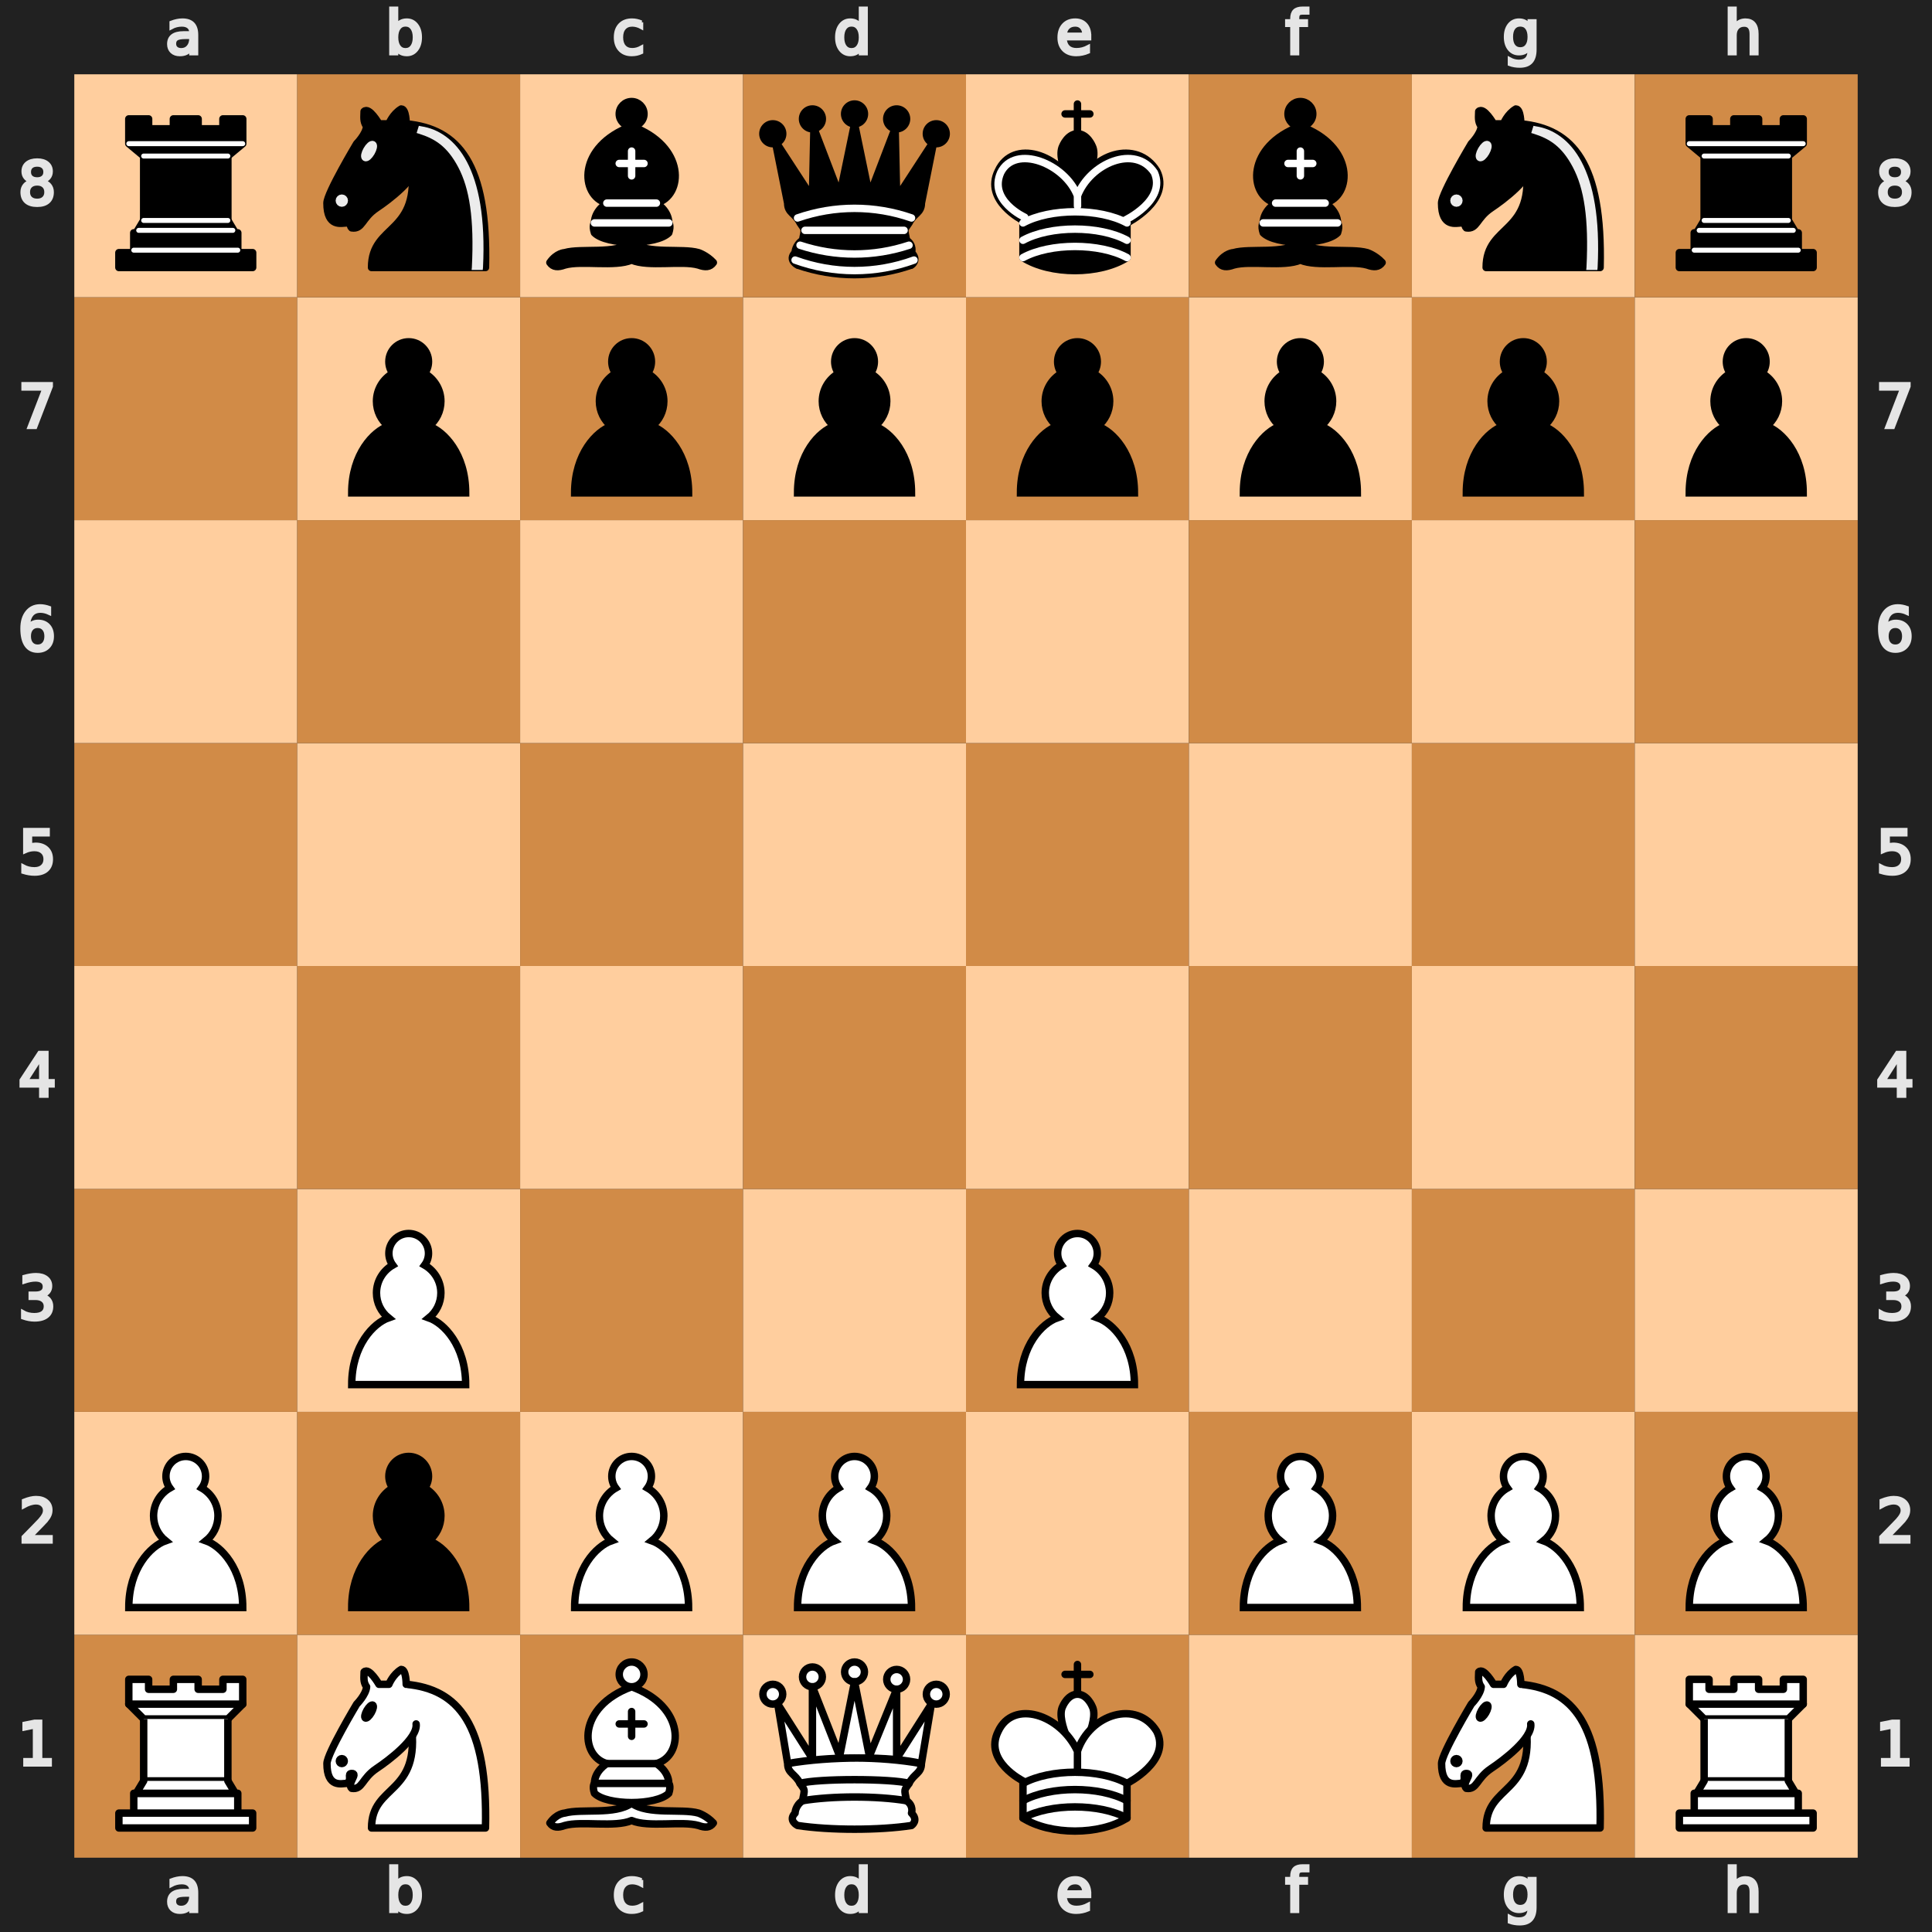
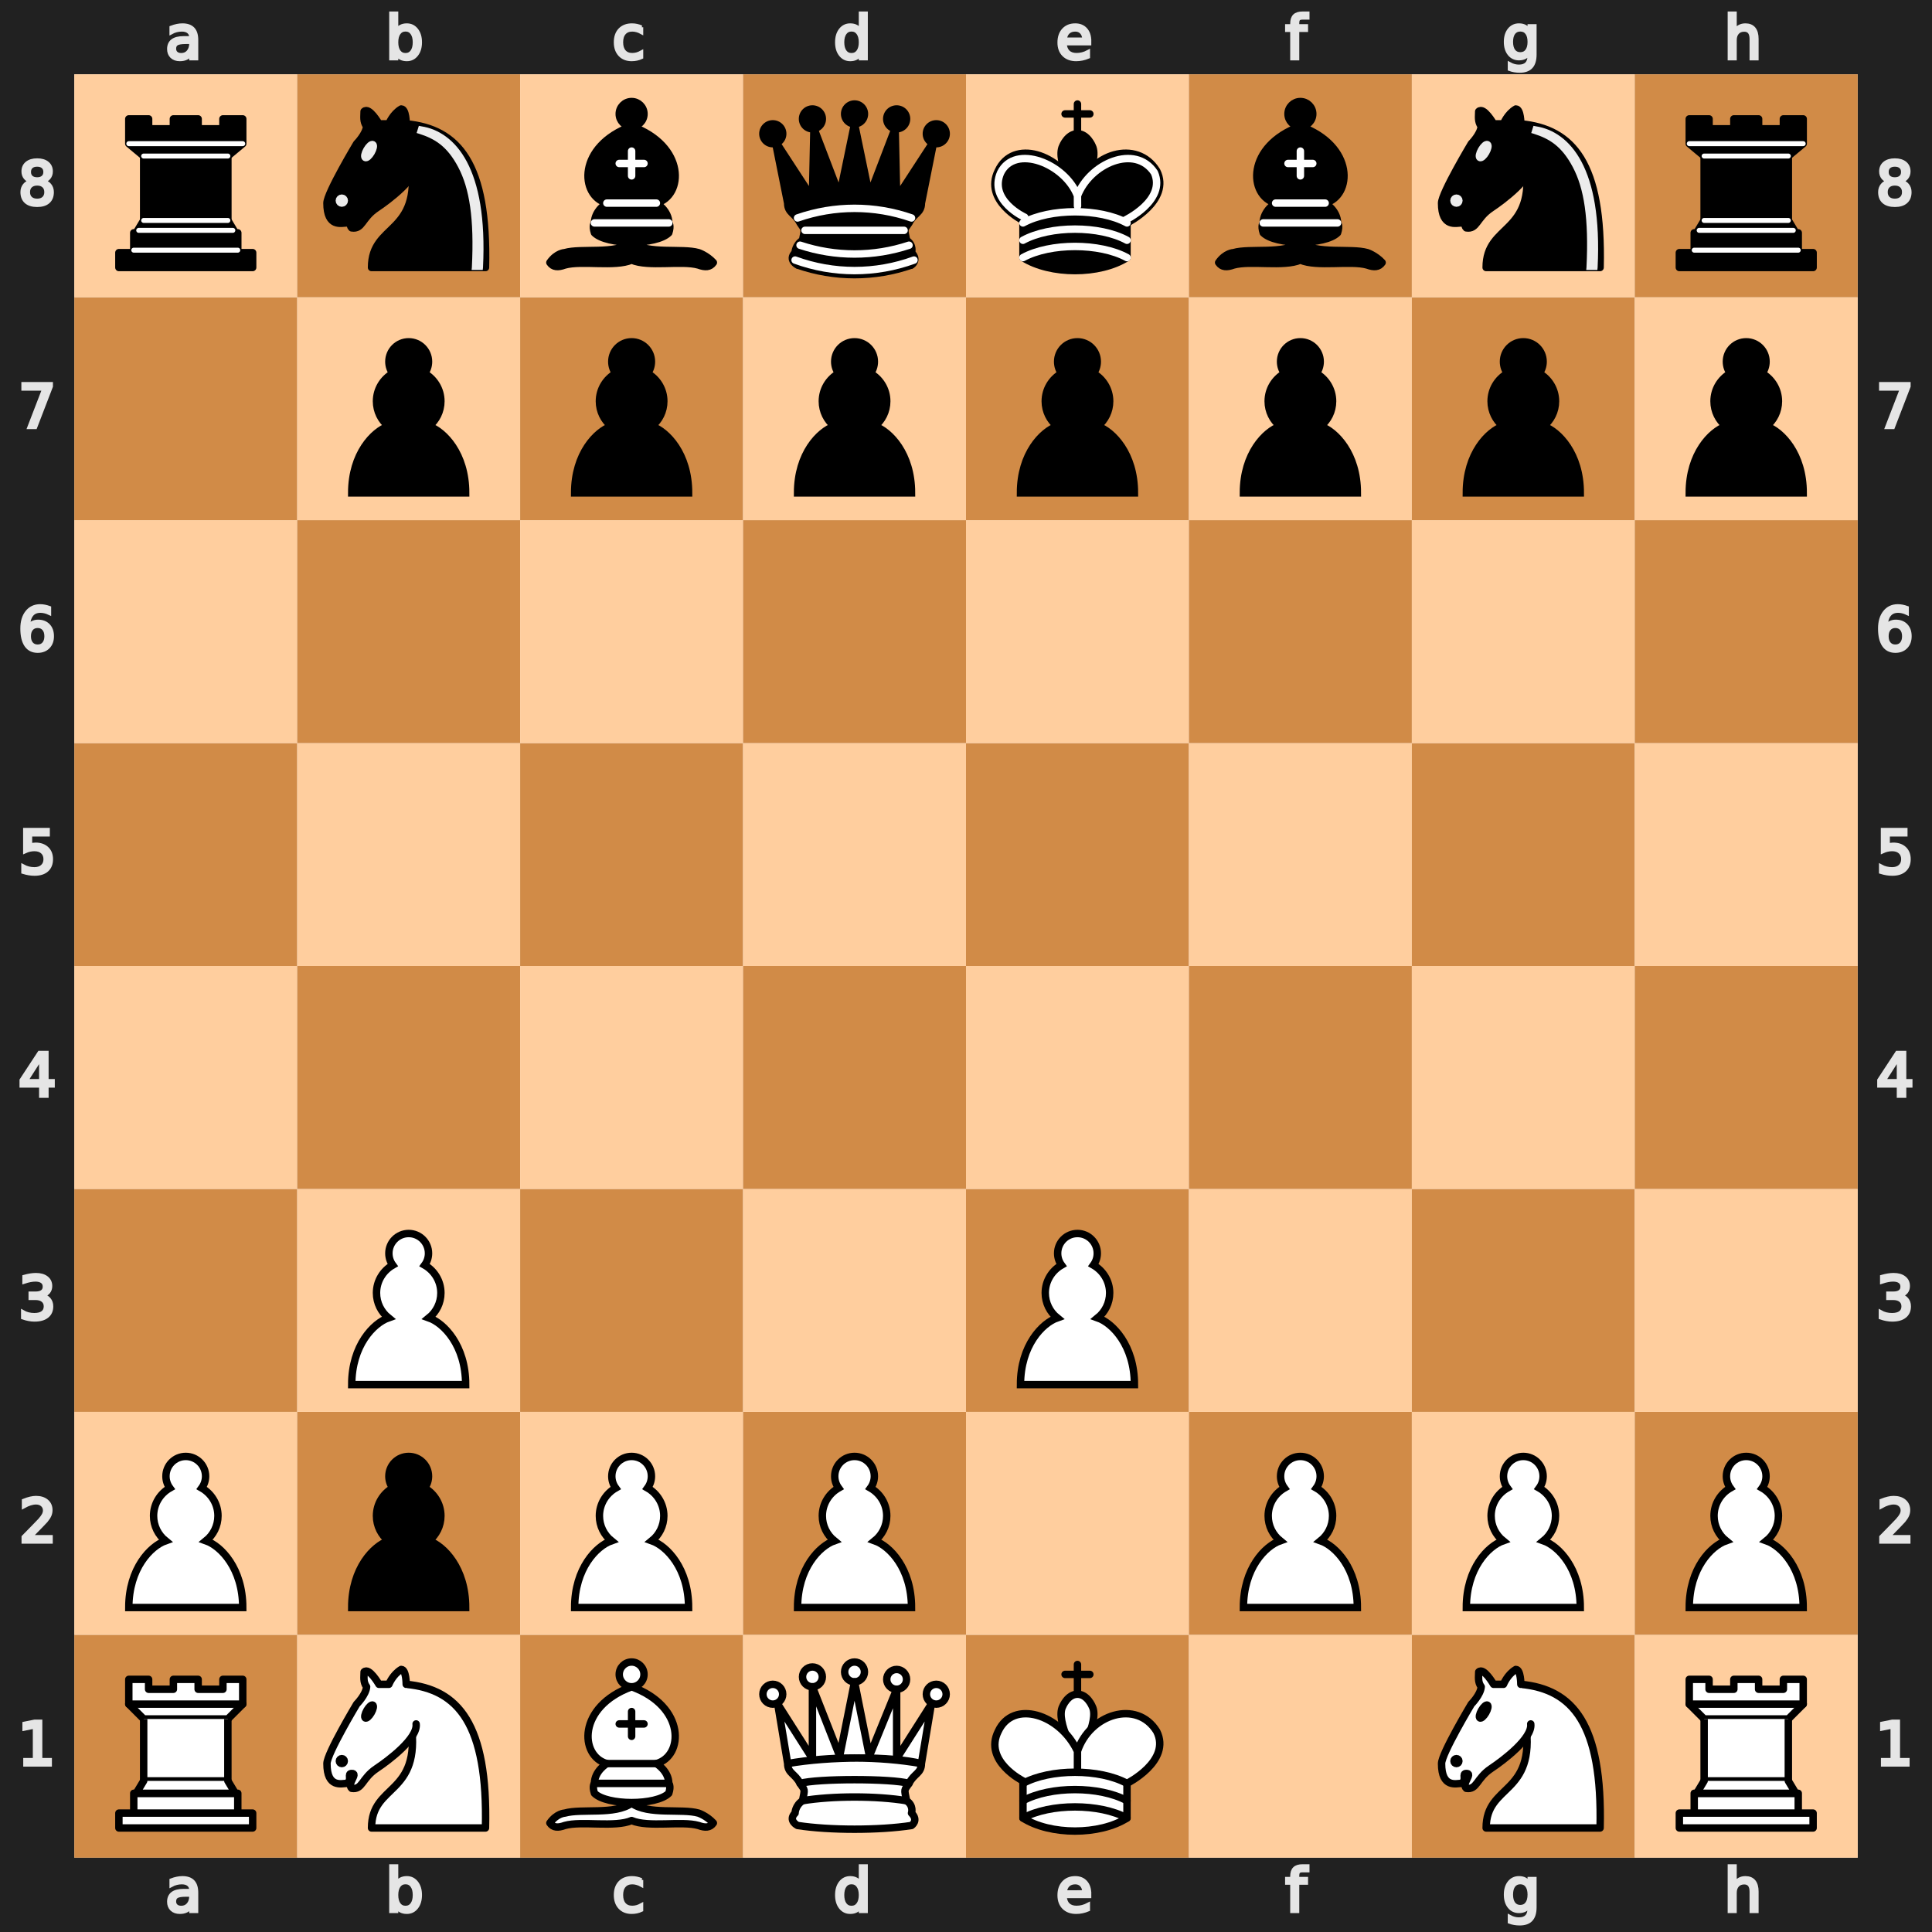
- <svg xmlns="http://www.w3.org/2000/svg" xmlns:xlink="http://www.w3.org/1999/xlink" version="1.2" baseProfile="tiny" viewBox="0 0 390 390" width="200" height="200">
+ <svg xmlns="http://www.w3.org/2000/svg" xmlns:xlink="http://www.w3.org/1999/xlink" viewBox="0 0 390 390" width="200" height="200">
  <defs>
    <g id="white-pawn" class="white pawn">
      <path d="M22.5 9c-2.21 0-4 1.79-4 4 0 .89.29 1.71.78 2.38C17.33 16.5 16 18.59 16 21c0 2.03.94 3.84 2.41 5.03-3 1.06-7.41 5.55-7.41 13.47h23c0-7.92-4.41-12.41-7.41-13.47 1.47-1.19 2.41-3 2.41-5.03 0-2.41-1.33-4.5-3.28-5.62.49-.67.78-1.49.78-2.38 0-2.21-1.79-4-4-4z" fill="#fff" stroke="#000" stroke-width="1.5" stroke-linecap="round" />
    </g>
    <g id="white-knight" class="white knight" fill="none" fill-rule="evenodd" stroke="#000" stroke-width="1.5" stroke-linecap="round" stroke-linejoin="round">
      <path d="M 22,10 C 32.5,11 38.5,18 38,39 L 15,39 C 15,30 25,32.5 23,18" style="fill:#ffffff; stroke:#000000;" />
      <path d="M 24,18 C 24.38,20.91 18.45,25.37 16,27 C 13,29 13.18,31.34 11,31 C 9.958,30.06 12.41,27.96 11,28 C 10,28 11.19,29.23 10,30 C 9,30 5.997,31 6,26 C 6,24 12,14 12,14 C 12,14 13.89,12.1 14,10.5 C 13.27,9.506 13.5,8.5 13.5,7.5 C 14.5,6.5 16.5,10 16.5,10 L 18.5,10 C 18.5,10 19.28,8.008 21,7 C 22,7 22,10 22,10" style="fill:#ffffff; stroke:#000000;" />
      <path d="M 9.5 25.5 A 0.5 0.5 0 1 1 8.5,25.5 A 0.5 0.5 0 1 1 9.5 25.5 z" style="fill:#000000; stroke:#000000;" />
      <path d="M 15 15.5 A 0.5 1.5 0 1 1 14,15.5 A 0.5 1.5 0 1 1 15 15.5 z" transform="matrix(0.866,0.5,-0.5,0.866,9.693,-5.173)" style="fill:#000000; stroke:#000000;" />
    </g>
    <g id="white-bishop" class="white bishop" fill="none" fill-rule="evenodd" stroke="#000" stroke-width="1.5" stroke-linecap="round" stroke-linejoin="round">
      <g fill="#fff" stroke-linecap="butt">
        <path d="M9 36c3.39-.97 10.11.43 13.5-2 3.39 2.43 10.11 1.03 13.5 2 0 0 1.65.54 3 2-.68.97-1.65.99-3 .5-3.39-.97-10.11.46-13.5-1-3.39 1.46-10.11.03-13.5 1-1.354.49-2.323.47-3-.5 1.354-1.94 3-2 3-2zM15 32c2.5 2.5 12.5 2.5 15 0 .5-1.5 0-2 0-2 0-2.5-2.5-4-2.5-4 5.5-1.5 6-11.5-5-15.5-11 4-10.5 14-5 15.5 0 0-2.5 1.5-2.5 4 0 0-.5.5 0 2zM25 8a2.5 2.5 0 1 1-5 0 2.5 2.5 0 1 1 5 0z" />
      </g>
      <path d="M17.5 26h10M15 30h15m-7.5-14.5v5M20 18h5" stroke-linejoin="miter" />
    </g>
    <g id="white-rook" class="white rook" fill="#fff" fill-rule="evenodd" stroke="#000" stroke-width="1.5" stroke-linecap="round" stroke-linejoin="round">
      <path d="M9 39h27v-3H9v3zM12 36v-4h21v4H12zM11 14V9h4v2h5V9h5v2h5V9h4v5" stroke-linecap="butt" />
      <path d="M34 14l-3 3H14l-3-3" />
      <path d="M31 17v12.5H14V17" stroke-linecap="butt" stroke-linejoin="miter" />
      <path d="M31 29.5l1.5 2.5h-20l1.5-2.5" />
      <path d="M11 14h23" fill="none" stroke-linejoin="miter" />
    </g>
    <g id="white-queen" class="white queen" fill="#fff" fill-rule="evenodd" stroke="#000" stroke-width="1.5" stroke-linecap="round" stroke-linejoin="round">
      <path d="M8 12a2 2 0 1 1-4 0 2 2 0 1 1 4 0zM24.5 7.5a2 2 0 1 1-4 0 2 2 0 1 1 4 0zM41 12a2 2 0 1 1-4 0 2 2 0 1 1 4 0zM16 8.5a2 2 0 1 1-4 0 2 2 0 1 1 4 0zM33 9a2 2 0 1 1-4 0 2 2 0 1 1 4 0z" />
      <path d="M9 26c8.5-1.5 21-1.5 27 0l2-12-7 11V11l-5.5 13.5-3-15-3 15-5.5-14V25L7 14l2 12zM9 26c0 2 1.5 2 2.5 4 1 1.5 1 1 .5 3.5-1.5 1-1.5 2.5-1.5 2.5-1.5 1.5.5 2.5.5 2.5 6.5 1 16.5 1 23 0 0 0 1.5-1 0-2.5 0 0 .5-1.5-1-2.5-.5-2.5-.5-2 .5-3.5 1-2 2.5-2 2.5-4-8.5-1.5-18.5-1.5-27 0z" stroke-linecap="butt" />
      <path d="M11.5 30c3.5-1 18.5-1 22 0M12 33.5c6-1 15-1 21 0" fill="none" />
    </g>
    <g id="white-king" class="white king" fill="none" fill-rule="evenodd" stroke="#000" stroke-width="1.5" stroke-linecap="round" stroke-linejoin="round">
      <path d="M22.5 11.63V6M20 8h5" stroke-linejoin="miter" />
      <path d="M22.5 25s4.5-7.5 3-10.5c0 0-1-2.5-3-2.5s-3 2.5-3 2.5c-1.5 3 3 10.5 3 10.5" fill="#fff" stroke-linecap="butt" stroke-linejoin="miter" />
      <path d="M11.5 37c5.5 3.5 15.5 3.5 21 0v-7s9-4.5 6-10.5c-4-6.5-13.5-3.5-16 4V27v-3.5c-3.5-7.5-13-10.5-16-4-3 6 5 10 5 10V37z" fill="#fff" />
      <path d="M11.5 30c5.5-3 15.5-3 21 0m-21 3.5c5.5-3 15.5-3 21 0m-21 3.5c5.5-3 15.5-3 21 0" />
    </g>
    <g id="black-pawn" class="black pawn">
-       <path d="M22.5 9c-2.21 0-4 1.79-4 4 0 .89.29 1.71.78 2.38C17.33 16.5 16 18.59 16 21c0 2.03.94 3.84 2.41 5.03-3 1.06-7.41 5.55-7.41 13.47h23c0-7.92-4.41-12.41-7.41-13.47 1.47-1.19 2.41-3 2.41-5.03 0-2.41-1.33-4.5-3.28-5.62.49-.67.78-1.49.78-2.38 0-2.21-1.79-4-4-4z" stroke="#000" stroke-width="1.5" stroke-linecap="round" />
+       <path d="M22.5 9c-2.21 0-4 1.79-4 4 0 .89.29 1.71.78 2.38C17.33 16.5 16 18.59 16 21c0 2.03.94 3.84 2.41 5.03-3 1.06-7.41 5.55-7.41 13.47h23c0-7.92-4.41-12.41-7.41-13.47 1.47-1.19 2.41-3 2.41-5.03 0-2.41-1.33-4.5-3.28-5.62.49-.67.78-1.49.78-2.38 0-2.21-1.79-4-4-4z" fill="#000" stroke="#000" stroke-width="1.5" stroke-linecap="round" />
    </g>
    <g id="black-knight" class="black knight" fill="none" fill-rule="evenodd" stroke="#000" stroke-width="1.5" stroke-linecap="round" stroke-linejoin="round">
      <path d="M 22,10 C 32.5,11 38.5,18 38,39 L 15,39 C 15,30 25,32.5 23,18" style="fill:#000000; stroke:#000000;" />
      <path d="M 24,18 C 24.38,20.91 18.45,25.37 16,27 C 13,29 13.18,31.34 11,31 C 9.958,30.06 12.41,27.96 11,28 C 10,28 11.19,29.23 10,30 C 9,30 5.997,31 6,26 C 6,24 12,14 12,14 C 12,14 13.89,12.1 14,10.5 C 13.27,9.506 13.5,8.5 13.5,7.5 C 14.5,6.5 16.5,10 16.5,10 L 18.5,10 C 18.5,10 19.28,8.008 21,7 C 22,7 22,10 22,10" style="fill:#000000; stroke:#000000;" />
      <path d="M 9.5 25.5 A 0.5 0.5 0 1 1 8.5,25.5 A 0.5 0.5 0 1 1 9.5 25.5 z" style="fill:#ececec; stroke:#ececec;" />
      <path d="M 15 15.5 A 0.5 1.5 0 1 1 14,15.5 A 0.5 1.5 0 1 1 15 15.5 z" transform="matrix(0.866,0.5,-0.5,0.866,9.693,-5.173)" style="fill:#ececec; stroke:#ececec;" />
      <path d="M 24.55,10.4 L 24.1,11.85 L 24.6,12 C 27.75,13 30.25,14.49 32.5,18.75 C 34.75,23.01 35.75,29.06 35.25,39 L 35.2,39.5 L 37.45,39.5 L 37.5,39 C 38,28.94 36.62,22.15 34.25,17.66 C 31.88,13.17 28.46,11.02 25.06,10.5 L 24.55,10.4 z " style="fill:#ececec; stroke:none;" />
    </g>
    <g id="black-bishop" class="black bishop" fill="none" fill-rule="evenodd" stroke="#000" stroke-width="1.5" stroke-linecap="round" stroke-linejoin="round">
      <path d="M9 36c3.39-.97 10.11.43 13.5-2 3.39 2.43 10.11 1.03 13.5 2 0 0 1.65.54 3 2-.68.97-1.65.99-3 .5-3.39-.97-10.11.46-13.5-1-3.39 1.46-10.11.03-13.5 1-1.354.49-2.323.47-3-.5 1.354-1.94 3-2 3-2zm6-4c2.5 2.5 12.5 2.5 15 0 .5-1.5 0-2 0-2 0-2.5-2.5-4-2.5-4 5.5-1.5 6-11.5-5-15.5-11 4-10.5 14-5 15.5 0 0-2.5 1.5-2.5 4 0 0-.5.5 0 2zM25 8a2.5 2.5 0 1 1-5 0 2.5 2.5 0 1 1 5 0z" fill="#000" stroke-linecap="butt" />
      <path d="M17.5 26h10M15 30h15m-7.5-14.5v5M20 18h5" stroke="#fff" stroke-linejoin="miter" />
    </g>
    <g id="black-rook" class="black rook" fill="#000" fill-rule="evenodd" stroke="#000" stroke-width="1.5" stroke-linecap="round" stroke-linejoin="round">
      <path d="M9 39h27v-3H9v3zM12.5 32l1.5-2.5h17l1.5 2.5h-20zM12 36v-4h21v4H12z" stroke-linecap="butt" />
      <path d="M14 29.5v-13h17v13H14z" stroke-linecap="butt" stroke-linejoin="miter" />
      <path d="M14 16.5L11 14h23l-3 2.5H14zM11 14V9h4v2h5V9h5v2h5V9h4v5H11z" stroke-linecap="butt" />
      <path d="M12 35.5h21M13 31.5h19M14 29.5h17M14 16.5h17M11 14h23" fill="none" stroke="#fff" stroke-width="1" stroke-linejoin="miter" />
    </g>
    <g id="black-queen" class="black queen" fill="#000" fill-rule="evenodd" stroke="#000" stroke-width="1.5" stroke-linecap="round" stroke-linejoin="round">
      <g fill="#000" stroke="none">
        <circle cx="6" cy="12" r="2.75" />
        <circle cx="14" cy="9" r="2.75" />
        <circle cx="22.5" cy="8" r="2.75" />
        <circle cx="31" cy="9" r="2.75" />
        <circle cx="39" cy="12" r="2.75" />
      </g>
      <path d="M9 26c8.5-1.5 21-1.5 27 0l2.5-12.5L31 25l-.3-14.1-5.2 13.6-3-14.5-3 14.5-5.2-13.6L14 25 6.5 13.5 9 26zM9 26c0 2 1.5 2 2.5 4 1 1.5 1 1 .5 3.5-1.5 1-1.5 2.5-1.5 2.5-1.5 1.5.5 2.5.5 2.5 6.5 1 16.5 1 23 0 0 0 1.5-1 0-2.5 0 0 .5-1.5-1-2.5-.5-2.5-.5-2 .5-3.5 1-2 2.5-2 2.5-4-8.5-1.5-18.5-1.5-27 0z" stroke-linecap="butt" />
      <path d="M11 38.5a35 35 1 0 0 23 0" fill="none" stroke-linecap="butt" />
      <path d="M11 29a35 35 1 0 1 23 0M12.5 31.5h20M11.5 34.5a35 35 1 0 0 22 0M10.5 37.5a35 35 1 0 0 24 0" fill="none" stroke="#fff" />
    </g>
    <g id="black-king" class="black king" fill="none" fill-rule="evenodd" stroke="#000" stroke-width="1.5" stroke-linecap="round" stroke-linejoin="round">
      <path d="M22.5 11.63V6" stroke-linejoin="miter" />
      <path d="M22.5 25s4.5-7.5 3-10.5c0 0-1-2.5-3-2.5s-3 2.5-3 2.5c-1.5 3 3 10.5 3 10.5" fill="#000" stroke-linecap="butt" stroke-linejoin="miter" />
      <path d="M11.5 37c5.5 3.5 15.5 3.5 21 0v-7s9-4.5 6-10.5c-4-6.5-13.5-3.5-16 4V27v-3.5c-3.5-7.5-13-10.5-16-4-3 6 5 10 5 10V37z" fill="#000" />
      <path d="M20 8h5" stroke-linejoin="miter" />
      <path d="M32 29.5s8.5-4 6.03-9.65C34.15 14 25 18 22.5 24.5l.01 2.1-.01-2.1C20 18 9.906 14 6.997 19.85c-2.497 5.65 4.853 9 4.853 9M11.5 30c5.5-3 15.5-3 21 0m-21 3.5c5.5-3 15.5-3 21 0m-21 3.5c5.5-3 15.5-3 21 0" stroke="#fff" />
    </g>
  </defs>
-   <rect x="0" y="0" width="390" height="390" fill="#212121" />
-   <g transform="translate(20, 0) scale(0.75, 0.75)" fill="#e5e5e5" stroke="#e5e5e5">
+   <rect x="7.5" y="7.5" width="375" height="375" fill="none" stroke="#212121" stroke-width="15" />
+   <g transform="translate(20, 1) scale(0.75, 0.75)" fill="#e5e5e5" stroke="#e5e5e5">
    <path d="M23.328 10.016q-1.742 0-2.414.398-.672.398-.672 1.36 0 .765.5 1.218.508.445 1.375.445 1.196 0 1.914-.843.727-.852.727-2.258v-.32zm2.867-.594v4.992h-1.437v-1.328q-.492.797-1.227 1.18-.734.375-1.797.375-1.343 0-2.14-.75-.79-.758-.79-2.024 0-1.476.985-2.226.992-.75 2.953-.75h2.016V8.75q0-.992-.656-1.531-.649-.547-1.829-.547-.75 0-1.46.18-.711.18-1.368.539V6.062q.79-.304 1.532-.453.742-.156 1.445-.156 1.898 0 2.836.984.937.985.937 2.985z" />
  </g>
  <g transform="translate(20, 375) scale(0.75, 0.75)" fill="#e5e5e5" stroke="#e5e5e5">
    <path d="M23.328 10.016q-1.742 0-2.414.398-.672.398-.672 1.36 0 .765.5 1.218.508.445 1.375.445 1.196 0 1.914-.843.727-.852.727-2.258v-.32zm2.867-.594v4.992h-1.437v-1.328q-.492.797-1.227 1.18-.734.375-1.797.375-1.343 0-2.14-.75-.79-.758-.79-2.024 0-1.476.985-2.226.992-.75 2.953-.75h2.016V8.75q0-.992-.656-1.531-.649-.547-1.829-.547-.75 0-1.46.18-.711.18-1.368.539V6.062q.79-.304 1.532-.453.742-.156 1.445-.156 1.898 0 2.836.984.937.985.937 2.985z" />
  </g>
-   <g transform="translate(65, 0) scale(0.75, 0.75)" fill="#e5e5e5" stroke="#e5e5e5">
+   <g transform="translate(65, 1) scale(0.75, 0.75)" fill="#e5e5e5" stroke="#e5e5e5">
    <path d="M24.922 10.047q0-1.586-.656-2.485-.649-.906-1.79-.906-1.14 0-1.796.906-.649.899-.649 2.485 0 1.586.649 2.492.656.898 1.797.898 1.14 0 1.789-.898.656-.906.656-2.492zm-4.89-3.055q.452-.781 1.14-1.156.695-.383 1.656-.383 1.594 0 2.586 1.266 1 1.265 1 3.328 0 2.062-1 3.328-.992 1.266-2.586 1.266-.96 0-1.656-.375-.688-.383-1.14-1.164v1.312h-1.446V2.258h1.445z" />
  </g>
  <g transform="translate(65, 375) scale(0.75, 0.75)" fill="#e5e5e5" stroke="#e5e5e5">
    <path d="M24.922 10.047q0-1.586-.656-2.485-.649-.906-1.79-.906-1.14 0-1.796.906-.649.899-.649 2.485 0 1.586.649 2.492.656.898 1.797.898 1.14 0 1.789-.898.656-.906.656-2.492zm-4.89-3.055q.452-.781 1.14-1.156.695-.383 1.656-.383 1.594 0 2.586 1.266 1 1.265 1 3.328 0 2.062-1 3.328-.992 1.266-2.586 1.266-.96 0-1.656-.375-.688-.383-1.14-1.164v1.312h-1.446V2.258h1.445z" />
  </g>
-   <g transform="translate(110, 0) scale(0.75, 0.75)" fill="#e5e5e5" stroke="#e5e5e5">
+   <g transform="translate(110, 1) scale(0.75, 0.75)" fill="#e5e5e5" stroke="#e5e5e5">
    <path d="M25.96 6v1.344q-.608-.336-1.226-.5-.609-.172-1.234-.172-1.398 0-2.172.89-.773.883-.773 2.485 0 1.601.773 2.492.774.883 2.172.883.625 0 1.234-.164.618-.172 1.227-.508v1.328q-.602.281-1.25.422-.64.14-1.367.14-1.977 0-3.14-1.242-1.165-1.242-1.165-3.351 0-2.14 1.172-3.367 1.18-1.227 3.227-1.227.664 0 1.296.14.633.134 1.227.407z" />
  </g>
  <g transform="translate(110, 375) scale(0.75, 0.75)" fill="#e5e5e5" stroke="#e5e5e5">
    <path d="M25.96 6v1.344q-.608-.336-1.226-.5-.609-.172-1.234-.172-1.398 0-2.172.89-.773.883-.773 2.485 0 1.601.773 2.492.774.883 2.172.883.625 0 1.234-.164.618-.172 1.227-.508v1.328q-.602.281-1.25.422-.64.14-1.367.14-1.977 0-3.14-1.242-1.165-1.242-1.165-3.351 0-2.14 1.172-3.367 1.18-1.227 3.227-1.227.664 0 1.296.14.633.134 1.227.407z" />
  </g>
-   <g transform="translate(155, 0) scale(0.75, 0.75)" fill="#e5e5e5" stroke="#e5e5e5">
+   <g transform="translate(155, 1) scale(0.75, 0.75)" fill="#e5e5e5" stroke="#e5e5e5">
    <path d="M24.973 6.992V2.258h1.437v12.156h-1.437v-1.312q-.453.78-1.149 1.164-.687.375-1.656.375-1.586 0-2.586-1.266-.992-1.266-.992-3.328 0-2.063.992-3.328 1-1.266 2.586-1.266.969 0 1.656.383.696.375 1.149 1.156zm-4.899 3.055q0 1.586.649 2.492.656.898 1.797.898 1.14 0 1.796-.898.657-.906.657-2.492 0-1.586-.657-2.485-.656-.906-1.796-.906-1.141 0-1.797.906-.649.899-.649 2.485z" />
  </g>
  <g transform="translate(155, 375) scale(0.75, 0.75)" fill="#e5e5e5" stroke="#e5e5e5">
    <path d="M24.973 6.992V2.258h1.437v12.156h-1.437v-1.312q-.453.78-1.149 1.164-.687.375-1.656.375-1.586 0-2.586-1.266-.992-1.266-.992-3.328 0-2.063.992-3.328 1-1.266 2.586-1.266.969 0 1.656.383.696.375 1.149 1.156zm-4.899 3.055q0 1.586.649 2.492.656.898 1.797.898 1.14 0 1.796-.898.657-.906.657-2.492 0-1.586-.657-2.485-.656-.906-1.796-.906-1.141 0-1.797.906-.649.899-.649 2.485z" />
  </g>
-   <g transform="translate(200, 0) scale(0.75, 0.75)" fill="#e5e5e5" stroke="#e5e5e5">
+   <g transform="translate(200, 1) scale(0.75, 0.75)" fill="#e5e5e5" stroke="#e5e5e5">
    <path d="M26.555 9.68v.703h-6.61q.094 1.484.89 2.265.806.774 2.235.774.828 0 1.602-.203.781-.203 1.547-.61v1.36q-.774.328-1.586.5-.813.172-1.649.172-2.093 0-3.32-1.22-1.219-1.218-1.219-3.296 0-2.148 1.157-3.406 1.164-1.266 3.132-1.266 1.766 0 2.79 1.14 1.03 1.134 1.03 3.087zm-1.438-.422q-.015-1.18-.664-1.883-.64-.703-1.703-.703-1.203 0-1.93.68-.718.68-.828 1.914z" />
  </g>
  <g transform="translate(200, 375) scale(0.75, 0.75)" fill="#e5e5e5" stroke="#e5e5e5">
    <path d="M26.555 9.68v.703h-6.61q.094 1.484.89 2.265.806.774 2.235.774.828 0 1.602-.203.781-.203 1.547-.61v1.36q-.774.328-1.586.5-.813.172-1.649.172-2.093 0-3.32-1.22-1.219-1.218-1.219-3.296 0-2.148 1.157-3.406 1.164-1.266 3.132-1.266 1.766 0 2.79 1.14 1.03 1.134 1.03 3.087zm-1.438-.422q-.015-1.18-.664-1.883-.64-.703-1.703-.703-1.203 0-1.93.68-.718.68-.828 1.914z" />
  </g>
-   <g transform="translate(245, 0) scale(0.75, 0.75)" fill="#e5e5e5" stroke="#e5e5e5">
+   <g transform="translate(245, 1) scale(0.75, 0.75)" fill="#e5e5e5" stroke="#e5e5e5">
    <path d="M25.285 2.258v1.195H23.91q-.773 0-1.078.313-.297.312-.297 1.125v.773h2.367v1.117h-2.367v7.633H21.09V6.781h-1.375V5.664h1.375v-.61q0-1.46.68-2.124.68-.672 2.156-.672z" />
  </g>
  <g transform="translate(245, 375) scale(0.75, 0.75)" fill="#e5e5e5" stroke="#e5e5e5">
    <path d="M25.285 2.258v1.195H23.91q-.773 0-1.078.313-.297.312-.297 1.125v.773h2.367v1.117h-2.367v7.633H21.09V6.781h-1.375V5.664h1.375v-.61q0-1.46.68-2.124.68-.672 2.156-.672z" />
  </g>
-   <g transform="translate(290, 0) scale(0.75, 0.75)" fill="#e5e5e5" stroke="#e5e5e5">
+   <g transform="translate(290, 1) scale(0.75, 0.75)" fill="#e5e5e5" stroke="#e5e5e5">
    <path d="M24.973 9.937q0-1.562-.649-2.421-.64-.86-1.804-.86-1.157 0-1.805.86-.64.859-.64 2.421 0 1.555.64 2.415.648.859 1.805.859 1.164 0 1.804-.86.649-.859.649-2.414zm1.437 3.391q0 2.234-.992 3.32-.992 1.094-3.04 1.094-.757 0-1.429-.117-.672-.11-1.304-.344v-1.398q.632.344 1.25.508.617.164 1.257.164 1.414 0 2.118-.743.703-.734.703-2.226v-.711q-.446.773-1.141 1.156-.695.383-1.664.383-1.61 0-2.594-1.227-.984-1.226-.984-3.25 0-2.03.984-3.257.985-1.227 2.594-1.227.969 0 1.664.383t1.14 1.156V5.664h1.438z" />
  </g>
  <g transform="translate(290, 375) scale(0.75, 0.75)" fill="#e5e5e5" stroke="#e5e5e5">
    <path d="M24.973 9.937q0-1.562-.649-2.421-.64-.86-1.804-.86-1.157 0-1.805.86-.64.859-.64 2.421 0 1.555.64 2.415.648.859 1.805.859 1.164 0 1.804-.86.649-.859.649-2.414zm1.437 3.391q0 2.234-.992 3.32-.992 1.094-3.04 1.094-.757 0-1.429-.117-.672-.11-1.304-.344v-1.398q.632.344 1.25.508.617.164 1.257.164 1.414 0 2.118-.743.703-.734.703-2.226v-.711q-.446.773-1.141 1.156-.695.383-1.664.383-1.61 0-2.594-1.227-.984-1.226-.984-3.25 0-2.03.984-3.257.985-1.227 2.594-1.227.969 0 1.664.383t1.14 1.156V5.664h1.438z" />
  </g>
-   <g transform="translate(335, 0) scale(0.75, 0.75)" fill="#e5e5e5" stroke="#e5e5e5">
+   <g transform="translate(335, 1) scale(0.75, 0.75)" fill="#e5e5e5" stroke="#e5e5e5">
    <path d="M26.164 9.133v5.281h-1.437V9.18q0-1.243-.485-1.86-.484-.617-1.453-.617-1.164 0-1.836.742-.672.742-.672 2.024v4.945h-1.445V2.258h1.445v4.765q.516-.789 1.211-1.18.703-.39 1.617-.39 1.508 0 2.282.938.773.93.773 2.742z" />
  </g>
  <g transform="translate(335, 375) scale(0.75, 0.75)" fill="#e5e5e5" stroke="#e5e5e5">
    <path d="M26.164 9.133v5.281h-1.437V9.18q0-1.243-.485-1.86-.484-.617-1.453-.617-1.164 0-1.836.742-.672.742-.672 2.024v4.945h-1.445V2.258h1.445v4.765q.516-.789 1.211-1.18.703-.39 1.617-.39 1.508 0 2.282.938.773.93.773 2.742z" />
  </g>
  <g transform="translate(0, 335) scale(0.75, 0.75)" fill="#e5e5e5" stroke="#e5e5e5">
    <path d="M6.754 26.996h2.578v-8.898l-2.805.562v-1.437l2.79-.563h1.578v10.336h2.578v1.328h-6.72z" />
  </g>
  <g transform="translate(375, 335) scale(0.75, 0.75)" fill="#e5e5e5" stroke="#e5e5e5">
    <path d="M6.754 26.996h2.578v-8.898l-2.805.562v-1.437l2.79-.563h1.578v10.336h2.578v1.328h-6.72z" />
  </g>
  <g transform="translate(0, 290) scale(0.75, 0.75)" fill="#e5e5e5" stroke="#e5e5e5">
    <path d="M8.195 26.996h5.508v1.328H6.297v-1.328q.898-.93 2.445-2.492 1.555-1.57 1.953-2.024.758-.851 1.055-1.437.305-.594.305-1.164 0-.93-.657-1.516-.648-.586-1.695-.586-.742 0-1.57.258-.82.258-1.758.781v-1.593q.953-.383 1.781-.578.828-.196 1.516-.196 1.812 0 2.89.906 1.079.907 1.079 2.422 0 .72-.274 1.368-.265.64-.976 1.515-.196.227-1.243 1.313-1.046 1.078-2.953 3.023z" />
  </g>
  <g transform="translate(375, 290) scale(0.75, 0.75)" fill="#e5e5e5" stroke="#e5e5e5">
    <path d="M8.195 26.996h5.508v1.328H6.297v-1.328q.898-.93 2.445-2.492 1.555-1.57 1.953-2.024.758-.851 1.055-1.437.305-.594.305-1.164 0-.93-.657-1.516-.648-.586-1.695-.586-.742 0-1.57.258-.82.258-1.758.781v-1.593q.953-.383 1.781-.578.828-.196 1.516-.196 1.812 0 2.89.906 1.079.907 1.079 2.422 0 .72-.274 1.368-.265.64-.976 1.515-.196.227-1.243 1.313-1.046 1.078-2.953 3.023z" />
  </g>
  <g transform="translate(0, 245) scale(0.75, 0.75)" fill="#e5e5e5" stroke="#e5e5e5">
    <path d="M11.434 22.035q1.132.242 1.765 1.008.64.766.64 1.89 0 1.727-1.187 2.672-1.187.946-3.375.946-.734 0-1.515-.149-.774-.14-1.602-.43V26.45q.656.383 1.438.578.78.196 1.632.196 1.485 0 2.258-.586.782-.586.782-1.703 0-1.032-.727-1.61-.719-.586-2.008-.586h-1.36v-1.297h1.423q1.164 0 1.78-.46.618-.47.618-1.344 0-.899-.64-1.375-.633-.485-1.82-.485-.65 0-1.391.141-.743.14-1.633.437V16.95q.898-.25 1.68-.375.788-.125 1.484-.125 1.797 0 2.844.82 1.046.813 1.046 2.204 0 .968-.554 1.64-.555.664-1.578.922z" />
  </g>
  <g transform="translate(375, 245) scale(0.75, 0.75)" fill="#e5e5e5" stroke="#e5e5e5">
    <path d="M11.434 22.035q1.132.242 1.765 1.008.64.766.64 1.89 0 1.727-1.187 2.672-1.187.946-3.375.946-.734 0-1.515-.149-.774-.14-1.602-.43V26.45q.656.383 1.438.578.78.196 1.632.196 1.485 0 2.258-.586.782-.586.782-1.703 0-1.032-.727-1.61-.719-.586-2.008-.586h-1.36v-1.297h1.423q1.164 0 1.78-.46.618-.47.618-1.344 0-.899-.64-1.375-.633-.485-1.82-.485-.65 0-1.391.141-.743.14-1.633.437V16.95q.898-.25 1.68-.375.788-.125 1.484-.125 1.797 0 2.844.82 1.046.813 1.046 2.204 0 .968-.554 1.64-.555.664-1.578.922z" />
  </g>
  <g transform="translate(0, 200) scale(0.75, 0.75)" fill="#e5e5e5" stroke="#e5e5e5">
    <path d="M11.016 18.035L7.03 24.262h3.985zm-.414-1.375h1.984v7.602h1.664v1.312h-1.664v2.75h-1.57v-2.75H5.75v-1.523z" />
  </g>
  <g transform="translate(375, 200) scale(0.75, 0.75)" fill="#e5e5e5" stroke="#e5e5e5">
    <path d="M11.016 18.035L7.03 24.262h3.985zm-.414-1.375h1.984v7.602h1.664v1.312h-1.664v2.75h-1.57v-2.75H5.75v-1.523z" />
  </g>
  <g transform="translate(0, 155) scale(0.75, 0.75)" fill="#e5e5e5" stroke="#e5e5e5">
    <path d="M6.719 16.66h6.195v1.328h-4.75v2.86q.344-.118.688-.172.343-.063.687-.063 1.953 0 3.094 1.07 1.14 1.07 1.14 2.899 0 1.883-1.171 2.93-1.172 1.039-3.305 1.039-.735 0-1.5-.125-.758-.125-1.57-.375v-1.586q.703.383 1.453.57.75.188 1.586.188 1.351 0 2.14-.711.79-.711.79-1.93 0-1.219-.79-1.93-.789-.71-2.14-.71-.633 0-1.266.14-.625.14-1.281.438z" />
  </g>
  <g transform="translate(375, 155) scale(0.75, 0.75)" fill="#e5e5e5" stroke="#e5e5e5">
    <path d="M6.719 16.66h6.195v1.328h-4.75v2.86q.344-.118.688-.172.343-.063.687-.063 1.953 0 3.094 1.07 1.14 1.07 1.14 2.899 0 1.883-1.171 2.93-1.172 1.039-3.305 1.039-.735 0-1.5-.125-.758-.125-1.57-.375v-1.586q.703.383 1.453.57.75.188 1.586.188 1.351 0 2.14-.711.79-.711.79-1.93 0-1.219-.79-1.93-.789-.71-2.14-.71-.633 0-1.266.14-.625.14-1.281.438z" />
  </g>
  <g transform="translate(0, 110) scale(0.75, 0.75)" fill="#e5e5e5" stroke="#e5e5e5">
    <path d="M10.137 21.863q-1.063 0-1.688.727-.617.726-.617 1.992 0 1.258.617 1.992.625.727 1.688.727 1.062 0 1.68-.727.624-.734.624-1.992 0-1.266-.625-1.992-.617-.727-1.68-.727zm3.133-4.945v1.437q-.594-.28-1.204-.43-.601-.148-1.195-.148-1.562 0-2.39 1.055-.82 1.055-.938 3.188.46-.68 1.156-1.04.696-.367 1.531-.367 1.758 0 2.774 1.07 1.023 1.063 1.023 2.899 0 1.797-1.062 2.883-1.063 1.086-2.828 1.086-2.024 0-3.094-1.547-1.07-1.555-1.07-4.5 0-2.766 1.312-4.406 1.313-1.649 3.524-1.649.593 0 1.195.117.61.118 1.266.352z" />
  </g>
  <g transform="translate(375, 110) scale(0.75, 0.75)" fill="#e5e5e5" stroke="#e5e5e5">
    <path d="M10.137 21.863q-1.063 0-1.688.727-.617.726-.617 1.992 0 1.258.617 1.992.625.727 1.688.727 1.062 0 1.68-.727.624-.734.624-1.992 0-1.266-.625-1.992-.617-.727-1.68-.727zm3.133-4.945v1.437q-.594-.28-1.204-.43-.601-.148-1.195-.148-1.562 0-2.39 1.055-.82 1.055-.938 3.188.46-.68 1.156-1.04.696-.367 1.531-.367 1.758 0 2.774 1.07 1.023 1.063 1.023 2.899 0 1.797-1.062 2.883-1.063 1.086-2.828 1.086-2.024 0-3.094-1.547-1.07-1.555-1.07-4.5 0-2.766 1.312-4.406 1.313-1.649 3.524-1.649.593 0 1.195.117.61.118 1.266.352z" />
  </g>
  <g transform="translate(0, 65) scale(0.75, 0.75)" fill="#e5e5e5" stroke="#e5e5e5">
    <path d="M6.25 16.66h7.5v.672L9.516 28.324H7.867l3.985-10.336H6.25z" />
  </g>
  <g transform="translate(375, 65) scale(0.75, 0.75)" fill="#e5e5e5" stroke="#e5e5e5">
    <path d="M6.25 16.66h7.5v.672L9.516 28.324H7.867l3.985-10.336H6.25z" />
  </g>
  <g transform="translate(0, 20) scale(0.75, 0.75)" fill="#e5e5e5" stroke="#e5e5e5">
    <path d="M10 22.785q-1.125 0-1.773.602-.641.601-.641 1.656t.64 1.656q.649.602 1.774.602t1.773-.602q.649-.61.649-1.656 0-1.055-.649-1.656-.64-.602-1.773-.602zm-1.578-.672q-1.016-.25-1.586-.945-.563-.695-.563-1.695 0-1.399.993-2.211 1-.813 2.734-.813 1.742 0 2.734.813.993.812.993 2.21 0 1-.57 1.696-.563.695-1.571.945 1.14.266 1.773 1.04.641.773.641 1.89 0 1.695-1.04 2.602-1.03.906-2.96.906t-2.969-.906Q6 26.738 6 25.043q0-1.117.64-1.89.641-.774 1.782-1.04zm-.578-2.492q0 .906.562 1.414.57.508 1.594.508 1.016 0 1.586-.508.578-.508.578-1.414 0-.906-.578-1.414-.57-.508-1.586-.508-1.023 0-1.594.508-.562.508-.562 1.414z" />
  </g>
  <g transform="translate(375, 20) scale(0.75, 0.75)" fill="#e5e5e5" stroke="#e5e5e5">
    <path d="M10 22.785q-1.125 0-1.773.602-.641.601-.641 1.656t.64 1.656q.649.602 1.774.602t1.773-.602q.649-.61.649-1.656 0-1.055-.649-1.656-.64-.602-1.773-.602zm-1.578-.672q-1.016-.25-1.586-.945-.563-.695-.563-1.695 0-1.399.993-2.211 1-.813 2.734-.813 1.742 0 2.734.813.993.812.993 2.21 0 1-.57 1.696-.563.695-1.571.945 1.14.266 1.773 1.04.641.773.641 1.89 0 1.695-1.04 2.602-1.03.906-2.96.906t-2.969-.906Q6 26.738 6 25.043q0-1.117.64-1.89.641-.774 1.782-1.04zm-.578-2.492q0 .906.562 1.414.57.508 1.594.508 1.016 0 1.586-.508.578-.508.578-1.414 0-.906-.578-1.414-.57-.508-1.586-.508-1.023 0-1.594.508-.562.508-.562 1.414z" />
  </g>
  <rect x="15" y="330" width="45" height="45" class="square dark a1" stroke="none" fill="#d18b47" />
  <rect x="60" y="330" width="45" height="45" class="square light b1" stroke="none" fill="#ffce9e" />
  <rect x="105" y="330" width="45" height="45" class="square dark c1" stroke="none" fill="#d18b47" />
  <rect x="150" y="330" width="45" height="45" class="square light d1" stroke="none" fill="#ffce9e" />
  <rect x="195" y="330" width="45" height="45" class="square dark e1" stroke="none" fill="#d18b47" />
  <rect x="240" y="330" width="45" height="45" class="square light f1" stroke="none" fill="#ffce9e" />
  <rect x="285" y="330" width="45" height="45" class="square dark g1" stroke="none" fill="#d18b47" />
  <rect x="330" y="330" width="45" height="45" class="square light h1" stroke="none" fill="#ffce9e" />
  <rect x="15" y="285" width="45" height="45" class="square light a2" stroke="none" fill="#ffce9e" />
  <rect x="60" y="285" width="45" height="45" class="square dark b2" stroke="none" fill="#d18b47" />
  <rect x="105" y="285" width="45" height="45" class="square light c2" stroke="none" fill="#ffce9e" />
  <rect x="150" y="285" width="45" height="45" class="square dark d2" stroke="none" fill="#d18b47" />
  <rect x="195" y="285" width="45" height="45" class="square light e2" stroke="none" fill="#ffce9e" />
  <rect x="240" y="285" width="45" height="45" class="square dark f2" stroke="none" fill="#d18b47" />
  <rect x="285" y="285" width="45" height="45" class="square light g2" stroke="none" fill="#ffce9e" />
  <rect x="330" y="285" width="45" height="45" class="square dark h2" stroke="none" fill="#d18b47" />
  <rect x="15" y="240" width="45" height="45" class="square dark a3" stroke="none" fill="#d18b47" />
  <rect x="60" y="240" width="45" height="45" class="square light b3" stroke="none" fill="#ffce9e" />
  <rect x="105" y="240" width="45" height="45" class="square dark c3" stroke="none" fill="#d18b47" />
  <rect x="150" y="240" width="45" height="45" class="square light d3" stroke="none" fill="#ffce9e" />
  <rect x="195" y="240" width="45" height="45" class="square dark e3" stroke="none" fill="#d18b47" />
  <rect x="240" y="240" width="45" height="45" class="square light f3" stroke="none" fill="#ffce9e" />
  <rect x="285" y="240" width="45" height="45" class="square dark g3" stroke="none" fill="#d18b47" />
  <rect x="330" y="240" width="45" height="45" class="square light h3" stroke="none" fill="#ffce9e" />
  <rect x="15" y="195" width="45" height="45" class="square light a4" stroke="none" fill="#ffce9e" />
  <rect x="60" y="195" width="45" height="45" class="square dark b4" stroke="none" fill="#d18b47" />
  <rect x="105" y="195" width="45" height="45" class="square light c4" stroke="none" fill="#ffce9e" />
  <rect x="150" y="195" width="45" height="45" class="square dark d4" stroke="none" fill="#d18b47" />
  <rect x="195" y="195" width="45" height="45" class="square light e4" stroke="none" fill="#ffce9e" />
  <rect x="240" y="195" width="45" height="45" class="square dark f4" stroke="none" fill="#d18b47" />
  <rect x="285" y="195" width="45" height="45" class="square light g4" stroke="none" fill="#ffce9e" />
  <rect x="330" y="195" width="45" height="45" class="square dark h4" stroke="none" fill="#d18b47" />
  <rect x="15" y="150" width="45" height="45" class="square dark a5" stroke="none" fill="#d18b47" />
  <rect x="60" y="150" width="45" height="45" class="square light b5" stroke="none" fill="#ffce9e" />
  <rect x="105" y="150" width="45" height="45" class="square dark c5" stroke="none" fill="#d18b47" />
  <rect x="150" y="150" width="45" height="45" class="square light d5" stroke="none" fill="#ffce9e" />
  <rect x="195" y="150" width="45" height="45" class="square dark e5" stroke="none" fill="#d18b47" />
  <rect x="240" y="150" width="45" height="45" class="square light f5" stroke="none" fill="#ffce9e" />
  <rect x="285" y="150" width="45" height="45" class="square dark g5" stroke="none" fill="#d18b47" />
  <rect x="330" y="150" width="45" height="45" class="square light h5" stroke="none" fill="#ffce9e" />
  <rect x="15" y="105" width="45" height="45" class="square light a6" stroke="none" fill="#ffce9e" />
  <rect x="60" y="105" width="45" height="45" class="square dark b6" stroke="none" fill="#d18b47" />
  <rect x="105" y="105" width="45" height="45" class="square light c6" stroke="none" fill="#ffce9e" />
  <rect x="150" y="105" width="45" height="45" class="square dark d6" stroke="none" fill="#d18b47" />
  <rect x="195" y="105" width="45" height="45" class="square light e6" stroke="none" fill="#ffce9e" />
  <rect x="240" y="105" width="45" height="45" class="square dark f6" stroke="none" fill="#d18b47" />
  <rect x="285" y="105" width="45" height="45" class="square light g6" stroke="none" fill="#ffce9e" />
  <rect x="330" y="105" width="45" height="45" class="square dark h6" stroke="none" fill="#d18b47" />
  <rect x="15" y="60" width="45" height="45" class="square dark a7" stroke="none" fill="#d18b47" />
  <rect x="60" y="60" width="45" height="45" class="square light b7" stroke="none" fill="#ffce9e" />
  <rect x="105" y="60" width="45" height="45" class="square dark c7" stroke="none" fill="#d18b47" />
  <rect x="150" y="60" width="45" height="45" class="square light d7" stroke="none" fill="#ffce9e" />
  <rect x="195" y="60" width="45" height="45" class="square dark e7" stroke="none" fill="#d18b47" />
  <rect x="240" y="60" width="45" height="45" class="square light f7" stroke="none" fill="#ffce9e" />
  <rect x="285" y="60" width="45" height="45" class="square dark g7" stroke="none" fill="#d18b47" />
  <rect x="330" y="60" width="45" height="45" class="square light h7" stroke="none" fill="#ffce9e" />
  <rect x="15" y="15" width="45" height="45" class="square light a8" stroke="none" fill="#ffce9e" />
  <rect x="60" y="15" width="45" height="45" class="square dark b8" stroke="none" fill="#d18b47" />
  <rect x="105" y="15" width="45" height="45" class="square light c8" stroke="none" fill="#ffce9e" />
  <rect x="150" y="15" width="45" height="45" class="square dark d8" stroke="none" fill="#d18b47" />
  <rect x="195" y="15" width="45" height="45" class="square light e8" stroke="none" fill="#ffce9e" />
  <rect x="240" y="15" width="45" height="45" class="square dark f8" stroke="none" fill="#d18b47" />
  <rect x="285" y="15" width="45" height="45" class="square light g8" stroke="none" fill="#ffce9e" />
  <rect x="330" y="15" width="45" height="45" class="square dark h8" stroke="none" fill="#d18b47" />
  <use href="#white-rook" xlink:href="#white-rook" transform="translate(15, 330)" />
  <use href="#white-knight" xlink:href="#white-knight" transform="translate(60, 330)" />
  <use href="#white-bishop" xlink:href="#white-bishop" transform="translate(105, 330)" />
  <use href="#white-queen" xlink:href="#white-queen" transform="translate(150, 330)" />
  <use href="#white-king" xlink:href="#white-king" transform="translate(195, 330)" />
  <use href="#white-knight" xlink:href="#white-knight" transform="translate(285, 330)" />
  <use href="#white-rook" xlink:href="#white-rook" transform="translate(330, 330)" />
  <use href="#white-pawn" xlink:href="#white-pawn" transform="translate(15, 285)" />
  <use href="#black-pawn" xlink:href="#black-pawn" transform="translate(60, 285)" />
  <use href="#white-pawn" xlink:href="#white-pawn" transform="translate(105, 285)" />
  <use href="#white-pawn" xlink:href="#white-pawn" transform="translate(150, 285)" />
  <use href="#white-pawn" xlink:href="#white-pawn" transform="translate(240, 285)" />
  <use href="#white-pawn" xlink:href="#white-pawn" transform="translate(285, 285)" />
  <use href="#white-pawn" xlink:href="#white-pawn" transform="translate(330, 285)" />
  <use href="#white-pawn" xlink:href="#white-pawn" transform="translate(60, 240)" />
  <use href="#white-pawn" xlink:href="#white-pawn" transform="translate(195, 240)" />
  <use href="#black-pawn" xlink:href="#black-pawn" transform="translate(60, 60)" />
  <use href="#black-pawn" xlink:href="#black-pawn" transform="translate(105, 60)" />
  <use href="#black-pawn" xlink:href="#black-pawn" transform="translate(150, 60)" />
  <use href="#black-pawn" xlink:href="#black-pawn" transform="translate(195, 60)" />
  <use href="#black-pawn" xlink:href="#black-pawn" transform="translate(240, 60)" />
  <use href="#black-pawn" xlink:href="#black-pawn" transform="translate(285, 60)" />
  <use href="#black-pawn" xlink:href="#black-pawn" transform="translate(330, 60)" />
  <use href="#black-rook" xlink:href="#black-rook" transform="translate(15, 15)" />
  <use href="#black-knight" xlink:href="#black-knight" transform="translate(60, 15)" />
  <use href="#black-bishop" xlink:href="#black-bishop" transform="translate(105, 15)" />
  <use href="#black-queen" xlink:href="#black-queen" transform="translate(150, 15)" />
  <use href="#black-king" xlink:href="#black-king" transform="translate(195, 15)" />
  <use href="#black-bishop" xlink:href="#black-bishop" transform="translate(240, 15)" />
  <use href="#black-knight" xlink:href="#black-knight" transform="translate(285, 15)" />
  <use href="#black-rook" xlink:href="#black-rook" transform="translate(330, 15)" />
</svg>
